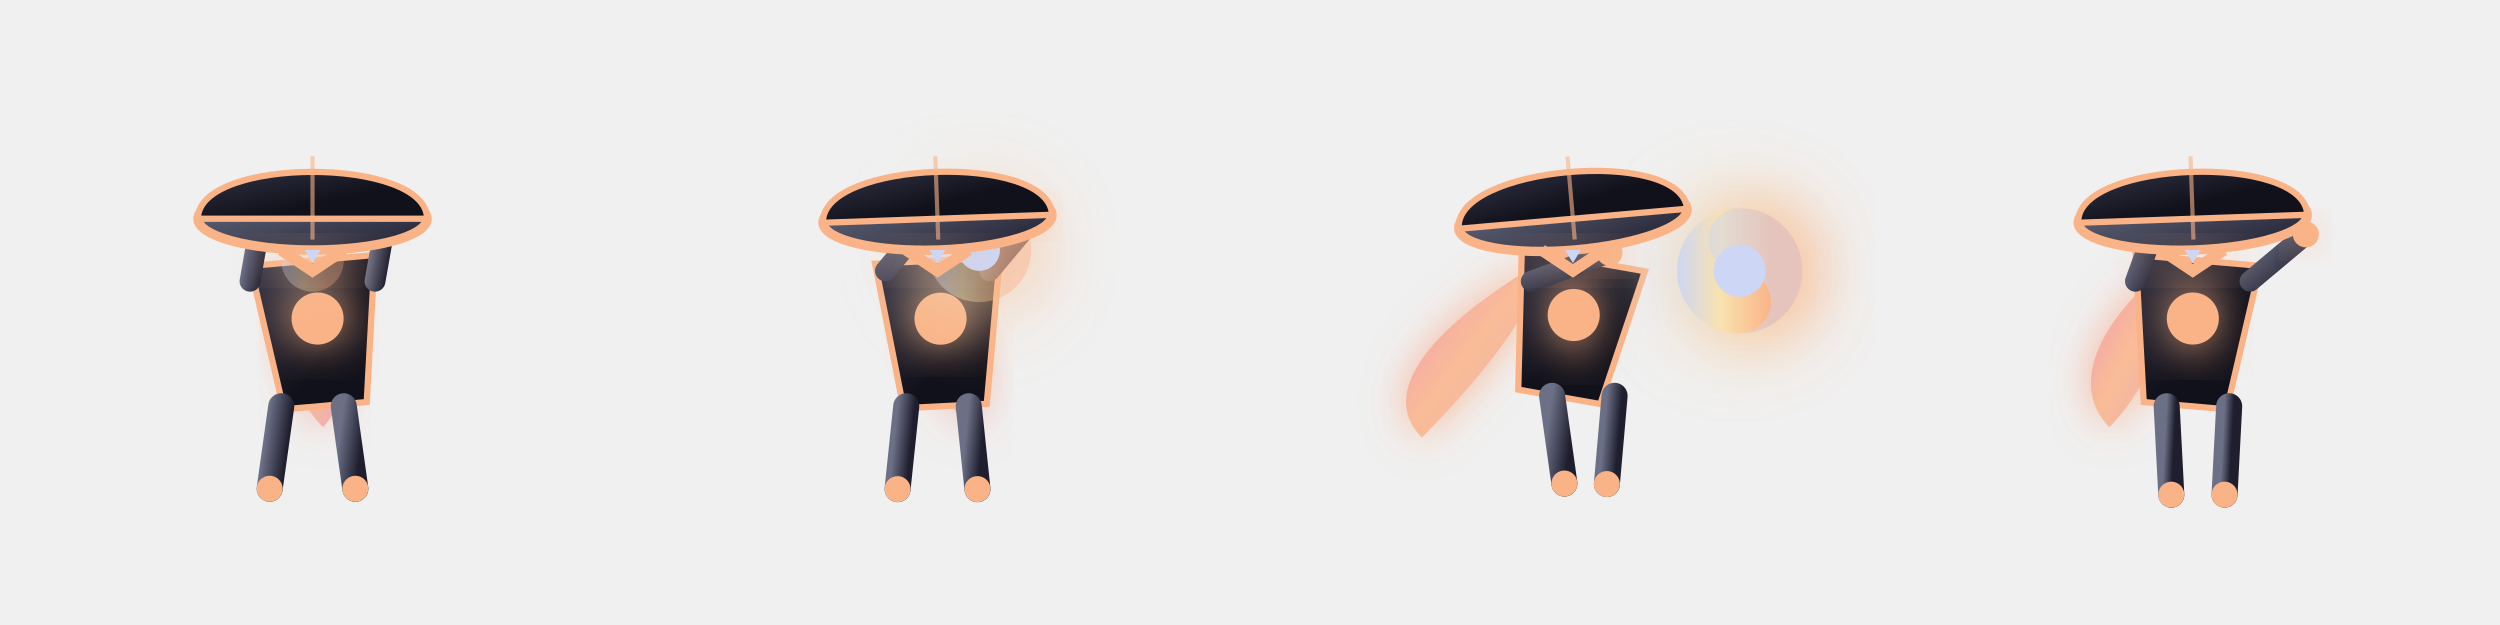
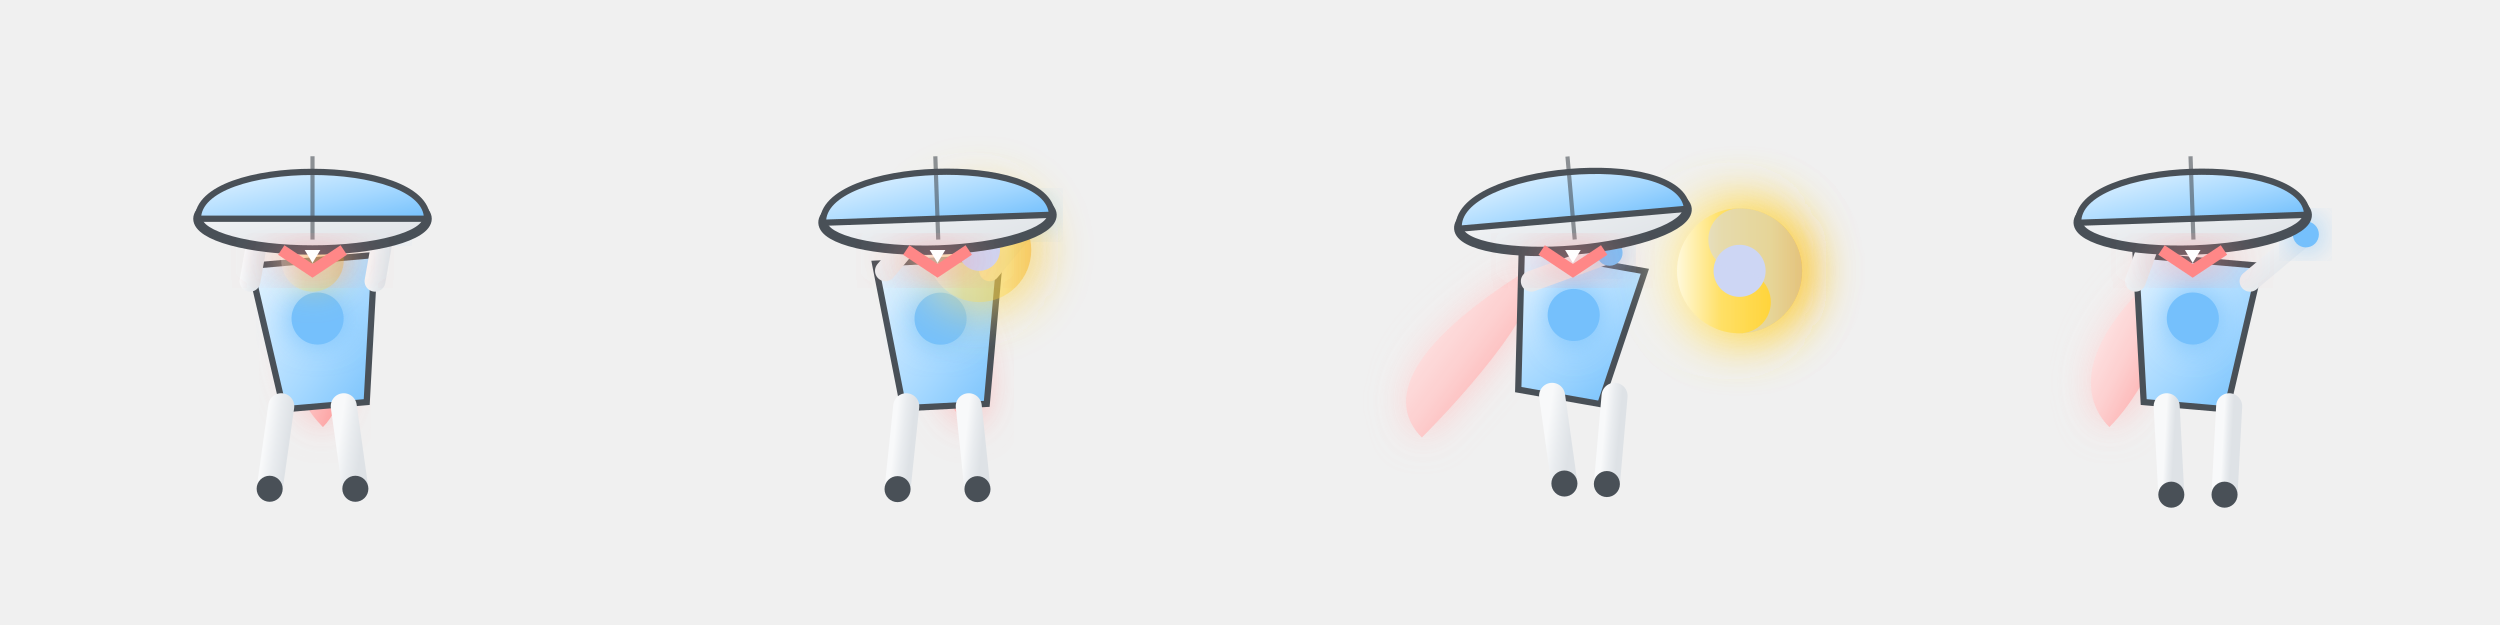
<svg xmlns="http://www.w3.org/2000/svg" viewBox="0 0 480 120" width="480" height="120">
  <defs>
    <filter id="goldGlow" x="-50%" y="-50%" width="200%" height="200%">
-       <feGaussianBlur stdDeviation="4.5" result="blur" />
+       <feGaussianBlur stdDeviation="3" result="blur" />
      <feMerge>
        <feMergeNode in="blur" />
        <feMergeNode in="SourceGraphic" />
      </feMerge>
    </filter>
    <filter id="heavyGoldGlow" x="-80%" y="-80%" width="260%" height="260%">
-       <feGaussianBlur stdDeviation="7" result="blur1" />
-       <feGaussianBlur stdDeviation="2.5" result="blur2" />
+       <feGaussianBlur stdDeviation="5" result="blur1" />
+       <feGaussianBlur stdDeviation="1.5" result="blur2" />
      <feMerge>
        <feMergeNode in="blur1" />
        <feMergeNode in="blur2" />
        <feMergeNode in="SourceGraphic" />
      </feMerge>
    </filter>
    <filter id="sakuraGlow" x="-50%" y="-50%" width="200%" height="200%">
-       <feGaussianBlur stdDeviation="4" result="blur" />
+       <feGaussianBlur stdDeviation="3.5" result="blur" />
      <feMerge>
        <feMergeNode in="blur" />
        <feMergeNode in="SourceGraphic" />
      </feMerge>
    </filter>
    <filter id="inkMisty" x="-30%" y="-30%" width="160%" height="160%">
-       <feGaussianBlur stdDeviation="1.8" />
+       <feGaussianBlur stdDeviation="1.5" />
    </filter>
    <filter id="redGlow" x="-40%" y="-40%" width="180%" height="180%">
-       <feGaussianBlur stdDeviation="3.5" result="blur" />
+       <feGaussianBlur stdDeviation="3" result="blur" />
      <feMerge>
        <feMergeNode in="blur" />
        <feMergeNode in="SourceGraphic" />
      </feMerge>
    </filter>
    <linearGradient id="inkWashGrad" x1="0%" y1="0%" x2="100%" y2="100%">
-       <stop offset="0%" stop-color="#313244" />
-       <stop offset="60%" stop-color="#11111b" />
-       <stop offset="100%" stop-color="#11111b" />
+       <stop offset="0%" stop-color="#e7f5ff" />
+       <stop offset="60%" stop-color="#a5d8ff" />
+       <stop offset="100%" stop-color="#74c0fc" />
    </linearGradient>
    <linearGradient id="inkWashLight" x1="0%" y1="0%" x2="100%" y2="100%">
-       <stop offset="0%" stop-color="#6c7086" />
-       <stop offset="50%" stop-color="#45475a" />
-       <stop offset="100%" stop-color="#1e1e2e" />
+       <stop offset="0%" stop-color="#f8f9fa" />
+       <stop offset="50%" stop-color="#e9ecef" />
+       <stop offset="100%" stop-color="#dee2e6" />
    </linearGradient>
    <linearGradient id="spiritGold" x1="0%" y1="0%" x2="100%" y2="0%">
-       <stop offset="0%" stop-color="#cdd6f4" />
-       <stop offset="35%" stop-color="#f9e2af" />
-       <stop offset="75%" stop-color="#fab387" />
-       <stop offset="100%" stop-color="#fab387" />
+       <stop offset="0%" stop-color="#fff9db" />
+       <stop offset="35%" stop-color="#ffe066" />
+       <stop offset="75%" stop-color="#ffd43b" />
+       <stop offset="100%" stop-color="#fab005" />
    </linearGradient>
    <linearGradient id="sacredMaple" x1="0%" y1="0%" x2="100%" y2="100%">
-       <stop offset="0%" stop-color="#f38ba8" />
-       <stop offset="50%" stop-color="#fab387" />
-       <stop offset="100%" stop-color="#eba0ac" />
+       <stop offset="0%" stop-color="#fff5f5" />
+       <stop offset="50%" stop-color="#ffc9c9" />
+       <stop offset="100%" stop-color="#ff8787" />
    </linearGradient>
    <linearGradient id="sakuraBlade" x1="0%" y1="0%" x2="100%" y2="100%">
-       <stop offset="0%" stop-color="#cdd6f4" />
-       <stop offset="40%" stop-color="#f2cdcd" />
-       <stop offset="85%" stop-color="#f5c2e7" />
-       <stop offset="100%" stop-color="#cba6f7" />
+       <stop offset="0%" stop-color="#e3fafc" />
+       <stop offset="40%" stop-color="#96f2d7" />
+       <stop offset="85%" stop-color="#3bc9db" />
+       <stop offset="100%" stop-color="#15aabf" />
    </linearGradient>
    <linearGradient id="crimsonGaze" x1="0%" y1="0%" x2="100%" y2="100%">
-       <stop offset="0%" stop-color="#f38ba8" />
-       <stop offset="60%" stop-color="#eba0ac" />
-       <stop offset="100%" stop-color="#1e1e2e" />
+       <stop offset="0%" stop-color="#ff8787" />
+       <stop offset="60%" stop-color="#ff6b6b" />
+       <stop offset="100%" stop-color="#495057" />
    </linearGradient>
  </defs>
  <g transform="translate(0, 0)">
    <clipPath id="frame0">
      <rect x="0" y="0" width="120" height="120" />
    </clipPath>
    <g clip-path="url(#frame0)">
      <path d="M 57.8 52 C 52 67 57 77 62 82 C 70 74 63.8 56 57.8 52" fill="url(#sacredMaple)" opacity="0.85" filter="url(#sakuraGlow)" />
      <g transform="rotate(-5 60 50)">
-         <path d="M 48 50 L 72 50 L 68 78 L 52 78 Z" fill="url(#inkWashGrad)" stroke="#fab387" stroke-width="1.2" />
-         <circle cx="60" cy="61.2" r="5" fill="#fab387" filter="url(#goldGlow)" />
+         <path d="M 48 50 L 72 50 L 68 78 L 52 78 Z" fill="url(#inkWashGrad)" stroke="#495057" stroke-width="1.2" />
+         <circle cx="60" cy="61.2" r="5" fill="#74c0fc" filter="url(#goldGlow)" />
      </g>
      <line x1="54" y1="78" x2="51.773" y2="93.844" stroke="url(#inkWashLight)" stroke-width="5" stroke-linecap="round" />
      <line x1="66" y1="78" x2="68.227" y2="93.844" stroke="url(#inkWashLight)" stroke-width="5" stroke-linecap="round" />
-       <circle cx="51.773" cy="93.844" r="2.5" fill="#fab387" />
-       <circle cx="68.227" cy="93.844" r="2.5" fill="#fab387" />
+       <circle cx="51.773" cy="93.844" r="2.5" fill="#495057" />
+       <circle cx="68.227" cy="93.844" r="2.5" fill="#495057" />
      <line x1="48" y1="54" x2="50.084" y2="42.182" stroke="url(#inkWashLight)" stroke-width="4" stroke-linecap="round" />
-       <circle cx="50.084" cy="42.182" r="2.5" fill="#fab387" filter="url(#goldGlow)" />
+       <circle cx="50.084" cy="42.182" r="2.5" fill="#74c0fc" filter="url(#goldGlow)" />
      <line x1="72" y1="54" x2="74.084" y2="42.182" stroke="url(#inkWashLight)" stroke-width="4" stroke-linecap="round" />
-       <circle cx="74.084" cy="42.182" r="2.5" fill="#fab387" filter="url(#goldGlow)" />
+       <circle cx="74.084" cy="42.182" r="2.5" fill="#74c0fc" filter="url(#goldGlow)" />
      <circle cx="60" cy="50" r="6" fill="url(#spiritGold)" opacity="0.4" filter="url(#goldGlow)" />
      <g transform="rotate(0 60 42)">
-         <ellipse cx="60" cy="42" rx="22" ry="6" fill="url(#inkWashLight)" stroke="#fab387" stroke-width="1.8" />
-         <path d="M 38 42 C 38 30 82 30 82 42 Z" fill="url(#inkWashGrad)" stroke="#fab387" stroke-width="1.2" />
-         <line x1="60" y1="30" x2="60" y2="46" stroke="#fab387" stroke-width="0.8" opacity="0.6" />
+         <ellipse cx="60" cy="42" rx="22" ry="6" fill="url(#inkWashLight)" stroke="#495057" stroke-width="1.8" />
+         <path d="M 38 42 C 38 30 82 30 82 42 Z" fill="url(#inkWashGrad)" stroke="#495057" stroke-width="1.2" />
+         <line x1="60" y1="30" x2="60" y2="46" stroke="#495057" stroke-width="0.8" opacity="0.6" />
      </g>
-       <path d="M 54 48 L 60 52 L 66 48" fill="none" stroke="#fab387" stroke-width="2.2" filter="url(#heavyGoldGlow)" />
-       <polygon points="58.5,48 60,50.5 61.5,48" fill="#cdd6f4" />
+       <path d="M 54 48 L 60 52 L 66 48" fill="none" stroke="#ff8787" stroke-width="2.2" filter="url(#heavyGoldGlow)" />
+       <polygon points="58.5,48 60,50.5 61.5,48" fill="#ffffff" />
    </g>
  </g>
  <g transform="translate(120, 0)">
    <clipPath id="frame1">
      <rect x="0" y="0" width="120" height="120" />
    </clipPath>
    <g clip-path="url(#frame1)">
      <path d="M 58.4 52 C 56 67 61 77 66 82 C 74 74 64.4 56 58.4 52" fill="url(#sacredMaple)" opacity="0.85" filter="url(#sakuraGlow)" />
      <g transform="rotate(-3 60 50)">
-         <path d="M 48 50 L 72 50 L 68 78 L 52 78 Z" fill="url(#inkWashGrad)" stroke="#fab387" stroke-width="1.2" />
-         <circle cx="60" cy="61.2" r="5" fill="#fab387" filter="url(#goldGlow)" />
+         <path d="M 48 50 L 72 50 L 68 78 L 52 78 Z" fill="url(#inkWashGrad)" stroke="#495057" stroke-width="1.2" />
+         <circle cx="60" cy="61.2" r="5" fill="#74c0fc" filter="url(#goldGlow)" />
      </g>
      <line x1="54" y1="78" x2="52.328" y2="93.912" stroke="url(#inkWashLight)" stroke-width="5" stroke-linecap="round" />
      <line x1="66" y1="78" x2="67.672" y2="93.912" stroke="url(#inkWashLight)" stroke-width="5" stroke-linecap="round" />
-       <circle cx="52.328" cy="93.912" r="2.5" fill="#fab387" />
-       <circle cx="67.672" cy="93.912" r="2.5" fill="#fab387" />
+       <circle cx="52.328" cy="93.912" r="2.5" fill="#495057" />
+       <circle cx="67.672" cy="93.912" r="2.5" fill="#495057" />
      <line x1="50" y1="52" x2="58.999" y2="41.275" stroke="url(#inkWashLight)" stroke-width="4" stroke-linecap="round" />
-       <circle cx="58.999" cy="41.275" r="2.5" fill="#fab387" filter="url(#goldGlow)" />
+       <circle cx="58.999" cy="41.275" r="2.5" fill="#74c0fc" filter="url(#goldGlow)" />
      <line x1="70" y1="52" x2="78.999" y2="41.275" stroke="url(#inkWashLight)" stroke-width="4" stroke-linecap="round" />
-       <circle cx="78.999" cy="41.275" r="2.5" fill="#fab387" filter="url(#goldGlow)" />
+       <circle cx="78.999" cy="41.275" r="2.5" fill="#74c0fc" filter="url(#goldGlow)" />
      <circle cx="68" cy="48" r="10" fill="url(#spiritGold)" opacity="0.6" filter="url(#heavyGoldGlow)" />
      <circle cx="68" cy="48" r="4" fill="#cdd6f4" />
      <g transform="rotate(-2 60 42)">
-         <ellipse cx="60" cy="42" rx="22" ry="6" fill="url(#inkWashLight)" stroke="#fab387" stroke-width="1.8" />
-         <path d="M 38 42 C 38 30 82 30 82 42 Z" fill="url(#inkWashGrad)" stroke="#fab387" stroke-width="1.2" />
-         <line x1="60" y1="30" x2="60" y2="46" stroke="#fab387" stroke-width="0.8" opacity="0.6" />
+         <ellipse cx="60" cy="42" rx="22" ry="6" fill="url(#inkWashLight)" stroke="#495057" stroke-width="1.8" />
+         <path d="M 38 42 C 38 30 82 30 82 42 Z" fill="url(#inkWashGrad)" stroke="#495057" stroke-width="1.2" />
+         <line x1="60" y1="30" x2="60" y2="46" stroke="#495057" stroke-width="0.8" opacity="0.6" />
      </g>
-       <path d="M 54 48 L 60 52 L 66 48" fill="none" stroke="#fab387" stroke-width="2.2" filter="url(#heavyGoldGlow)" />
-       <polygon points="58.5,48 60,50.5 61.5,48" fill="#cdd6f4" />
+       <path d="M 54 48 L 60 52 L 66 48" fill="none" stroke="#ff8787" stroke-width="2.2" filter="url(#heavyGoldGlow)" />
+       <polygon points="58.5,48 60,50.5 61.5,48" fill="#ffffff" />
    </g>
  </g>
  <g transform="translate(240, 0)">
    <clipPath id="frame2">
      <rect x="0" y="0" width="120" height="120" />
    </clipPath>
    <g clip-path="url(#frame2)">
      <path d="M 53 52 C 26 69 28 79 33 84 C 41 76 59 56 53 52" fill="url(#sacredMaple)" opacity="0.85" filter="url(#sakuraGlow)" />
      <g transform="rotate(10 64 50)">
-         <path d="M 52 50 L 76 50 L 72 76.6 L 56 76.6 Z" fill="url(#inkWashGrad)" stroke="#fab387" stroke-width="1.2" />
-         <circle cx="64" cy="60.64" r="5" fill="#fab387" filter="url(#goldGlow)" />
+         <path d="M 52 50 L 76 50 L 72 76.6 L 56 76.6 Z" fill="url(#inkWashGrad)" stroke="#495057" stroke-width="1.2" />
+         <circle cx="64" cy="60.64" r="5" fill="#74c0fc" filter="url(#goldGlow)" />
      </g>
      <line x1="58" y1="76" x2="60.366" y2="92.835" stroke="url(#inkWashLight)" stroke-width="5" stroke-linecap="round" />
      <line x1="70" y1="76" x2="68.518" y2="92.935" stroke="url(#inkWashLight)" stroke-width="5" stroke-linecap="round" />
-       <circle cx="60.366" cy="92.835" r="2.5" fill="#fab387" />
-       <circle cx="68.518" cy="92.935" r="2.5" fill="#fab387" />
+       <circle cx="60.366" cy="92.835" r="2.5" fill="#495057" />
+       <circle cx="68.518" cy="92.935" r="2.5" fill="#495057" />
      <line x1="54" y1="54" x2="69.035" y2="48.528" stroke="url(#inkWashLight)" stroke-width="4" stroke-linecap="round" />
-       <circle cx="69.035" cy="48.528" r="2.5" fill="#fab387" filter="url(#goldGlow)" />
+       <circle cx="69.035" cy="48.528" r="2.5" fill="#74c0fc" filter="url(#goldGlow)" />
      <line x1="76" y1="52" x2="94" y2="52" stroke="url(#inkWashLight)" stroke-width="4" stroke-linecap="round" />
-       <circle cx="94" cy="52" r="2.5" fill="#fab387" filter="url(#goldGlow)" />
+       <circle cx="94" cy="52" r="2.5" fill="#74c0fc" filter="url(#goldGlow)" />
      <circle cx="94" cy="52" r="12" fill="url(#spiritGold)" filter="url(#heavyGoldGlow)" />
      <circle cx="94" cy="52" r="5" fill="#cdd6f4" />
      <path d="M 94 40 A 6 6 0 0 0 94 52 A 6 6 0 0 1 94 64 A 12 12 0 0 0 94 40 Z" fill="#cdd6f4" opacity="0.5" />
      <g transform="rotate(-5 62 42)">
-         <ellipse cx="62" cy="42" rx="22" ry="6" fill="url(#inkWashLight)" stroke="#fab387" stroke-width="1.8" />
-         <path d="M 40 42 C 40 30 84 30 84 42 Z" fill="url(#inkWashGrad)" stroke="#fab387" stroke-width="1.2" />
-         <line x1="62" y1="30" x2="62" y2="46" stroke="#fab387" stroke-width="0.8" opacity="0.6" />
+         <ellipse cx="62" cy="42" rx="22" ry="6" fill="url(#inkWashLight)" stroke="#495057" stroke-width="1.8" />
+         <path d="M 40 42 C 40 30 84 30 84 42 Z" fill="url(#inkWashGrad)" stroke="#495057" stroke-width="1.2" />
+         <line x1="62" y1="30" x2="62" y2="46" stroke="#495057" stroke-width="0.8" opacity="0.6" />
      </g>
-       <path d="M 56 48 L 62 52 L 68 48" fill="none" stroke="#fab387" stroke-width="2.2" filter="url(#heavyGoldGlow)" />
-       <polygon points="60.5,48 62,50.5 63.5,48" fill="#cdd6f4" />
+       <path d="M 56 48 L 62 52 L 68 48" fill="none" stroke="#ff8787" stroke-width="2.2" filter="url(#heavyGoldGlow)" />
+       <polygon points="60.5,48 62,50.5 63.5,48" fill="#ffffff" />
    </g>
  </g>
  <g transform="translate(360, 0)">
    <clipPath id="frame3">
      <rect x="0" y="0" width="120" height="120" />
    </clipPath>
    <g clip-path="url(#frame3)">
      <path d="M 54.8 52 C 38 67 40 77 45 82 C 53 74 60.8 56 54.8 52" fill="url(#sacredMaple)" opacity="0.85" filter="url(#sakuraGlow)" />
      <g transform="rotate(5 62 50)">
-         <path d="M 50 50 L 74 50 L 70 78 L 54 78 Z" fill="url(#inkWashGrad)" stroke="#fab387" stroke-width="1.2" />
-         <circle cx="62" cy="61.2" r="5" fill="#fab387" filter="url(#goldGlow)" />
+         <path d="M 50 50 L 74 50 L 70 78 L 54 78 Z" fill="url(#inkWashGrad)" stroke="#495057" stroke-width="1.2" />
+         <circle cx="62" cy="61.2" r="5" fill="#74c0fc" filter="url(#goldGlow)" />
      </g>
      <line x1="56" y1="78" x2="56.89" y2="94.977" stroke="url(#inkWashLight)" stroke-width="5" stroke-linecap="round" />
      <line x1="68" y1="78" x2="67.11" y2="94.977" stroke="url(#inkWashLight)" stroke-width="5" stroke-linecap="round" />
-       <circle cx="56.89" cy="94.977" r="2.5" fill="#fab387" />
-       <circle cx="67.11" cy="94.977" r="2.5" fill="#fab387" />
+       <circle cx="56.89" cy="94.977" r="2.5" fill="#495057" />
+       <circle cx="67.11" cy="94.977" r="2.5" fill="#495057" />
      <line x1="50" y1="54" x2="54.104" y2="42.724" stroke="url(#inkWashLight)" stroke-width="4" stroke-linecap="round" />
-       <circle cx="54.104" cy="42.724" r="2.5" fill="#fab387" filter="url(#goldGlow)" />
+       <circle cx="54.104" cy="42.724" r="2.5" fill="#74c0fc" filter="url(#goldGlow)" />
      <line x1="72" y1="54" x2="82.725" y2="45.001" stroke="url(#inkWashLight)" stroke-width="4" stroke-linecap="round" />
-       <circle cx="82.725" cy="45.001" r="2.5" fill="#fab387" filter="url(#goldGlow)" />
+       <circle cx="82.725" cy="45.001" r="2.5" fill="#74c0fc" filter="url(#goldGlow)" />
      <g transform="rotate(-2 61 42)">
-         <ellipse cx="61" cy="42" rx="22" ry="6" fill="url(#inkWashLight)" stroke="#fab387" stroke-width="1.8" />
-         <path d="M 39 42 C 39 30 83 30 83 42 Z" fill="url(#inkWashGrad)" stroke="#fab387" stroke-width="1.2" />
-         <line x1="61" y1="30" x2="61" y2="46" stroke="#fab387" stroke-width="0.8" opacity="0.6" />
+         <ellipse cx="61" cy="42" rx="22" ry="6" fill="url(#inkWashLight)" stroke="#495057" stroke-width="1.8" />
+         <path d="M 39 42 C 39 30 83 30 83 42 Z" fill="url(#inkWashGrad)" stroke="#495057" stroke-width="1.2" />
+         <line x1="61" y1="30" x2="61" y2="46" stroke="#495057" stroke-width="0.8" opacity="0.6" />
      </g>
-       <path d="M 55 48 L 61 52 L 67 48" fill="none" stroke="#fab387" stroke-width="2.2" filter="url(#heavyGoldGlow)" />
-       <polygon points="59.5,48 61,50.5 62.5,48" fill="#cdd6f4" />
+       <path d="M 55 48 L 61 52 L 67 48" fill="none" stroke="#ff8787" stroke-width="2.2" filter="url(#heavyGoldGlow)" />
+       <polygon points="59.5,48 61,50.5 62.5,48" fill="#ffffff" />
    </g>
  </g>
</svg>
